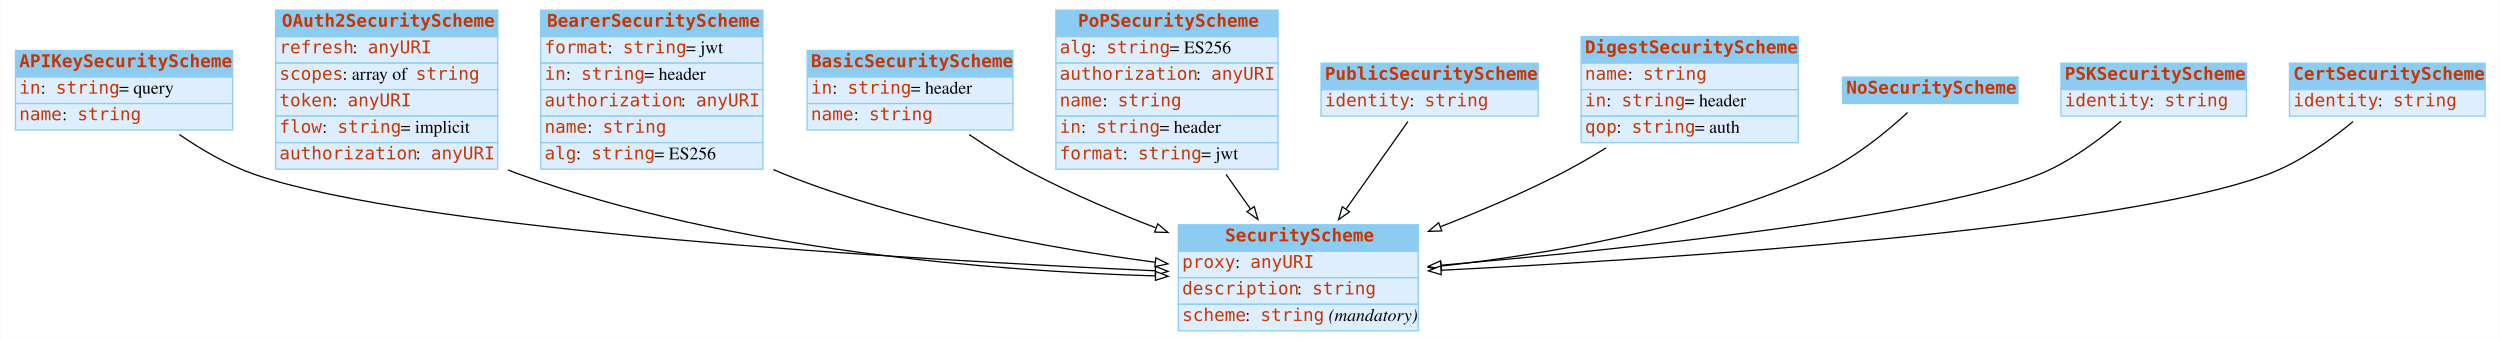
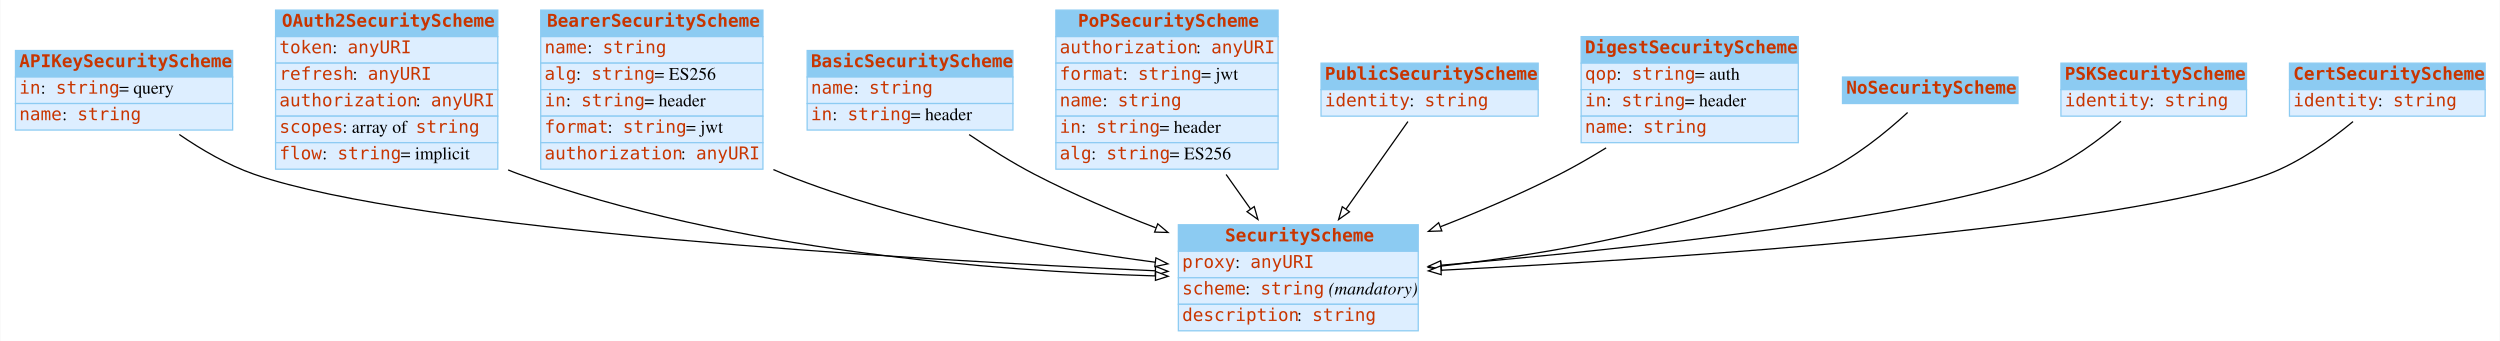
<svg xmlns="http://www.w3.org/2000/svg" width="1980pt" height="270pt" viewBox="0.00 0.00 1979.50 270.00">
  <g id="graph0" class="graph" transform="scale(1 1) rotate(0) translate(4 266)">
    <polygon fill="white" stroke="none" points="-4,4 -4,-266 1975.5,-266 1975.5,4 -4,4" />
    <g id="node1" class="node">
      <polygon fill="#8ccbf2" stroke="none" points="8,-205 8,-226 180,-226 180,-205 8,-205" />
      <polygon fill="none" stroke="#8ccbf2" points="8,-205 8,-226 180,-226 180,-205 8,-205" />
      <text text-anchor="start" x="11" y="-212.8" font-family="mono" font-weight="bold" font-size="14.00" fill="#c83500">APIKeySecurityScheme</text>
      <polygon fill="#ddeeff" stroke="none" points="8,-184 8,-205 180,-205 180,-184 8,-184" />
      <polygon fill="none" stroke="#8ccbf2" points="8,-184 8,-205 180,-205 180,-184 8,-184" />
      <text text-anchor="start" x="11" y="-191.8" font-family="mono" font-size="14.00" fill="#c83500">in</text>
      <text text-anchor="start" x="28" y="-191.8" font-family="Times,serif" font-size="14.00"> : </text>
      <text text-anchor="start" x="40" y="-191.8" font-family="mono" font-size="14.00" fill="#c83500">string</text>
      <text text-anchor="start" x="90" y="-191.8" font-family="Times,serif" font-size="14.00"> = query</text>
      <polygon fill="#ddeeff" stroke="none" points="8,-163 8,-184 180,-184 180,-163 8,-163" />
      <polygon fill="none" stroke="#8ccbf2" points="8,-163 8,-184 180,-184 180,-163 8,-163" />
      <text text-anchor="start" x="11" y="-170.8" font-family="mono" font-size="14.00" fill="#c83500">name</text>
      <text text-anchor="start" x="45" y="-170.8" font-family="Times,serif" font-size="14.00"> : </text>
      <text text-anchor="start" x="57" y="-170.8" font-family="mono" font-size="14.00" fill="#c83500">string</text>
    </g>
    <g id="node3" class="node">
      <polygon fill="#8ccbf2" stroke="none" points="929,-67 929,-88 1119,-88 1119,-67 929,-67" />
      <polygon fill="none" stroke="#8ccbf2" points="929,-67 929,-88 1119,-88 1119,-67 929,-67" />
      <text text-anchor="start" x="966" y="-74.8" font-family="mono" font-weight="bold" font-size="14.00" fill="#c83500">SecurityScheme</text>
      <polygon fill="#ddeeff" stroke="none" points="929,-46 929,-67 1119,-67 1119,-46 929,-46" />
      <polygon fill="none" stroke="#8ccbf2" points="929,-46 929,-67 1119,-67 1119,-46 929,-46" />
      <text text-anchor="start" x="932" y="-53.8" font-family="mono" font-size="14.00" fill="#c83500">proxy</text>
      <text text-anchor="start" x="974" y="-53.8" font-family="Times,serif" font-size="14.00"> : </text>
      <text text-anchor="start" x="986" y="-53.8" font-family="mono" font-size="14.00" fill="#c83500">anyURI</text>
      <polygon fill="#ddeeff" stroke="none" points="929,-25 929,-46 1119,-46 1119,-25 929,-25" />
      <polygon fill="none" stroke="#8ccbf2" points="929,-25 929,-46 1119,-46 1119,-25 929,-25" />
-       <text text-anchor="start" x="932" y="-32.8" font-family="mono" font-size="14.00" fill="#c83500">description</text>
-       <text text-anchor="start" x="1023" y="-32.8" font-family="Times,serif" font-size="14.00"> : </text>
-       <text text-anchor="start" x="1035" y="-32.8" font-family="mono" font-size="14.00" fill="#c83500">string</text>
+       <text text-anchor="start" x="932" y="-32.8" font-family="mono" font-size="14.00" fill="#c83500">scheme</text>
+       <text text-anchor="start" x="982" y="-32.8" font-family="Times,serif" font-size="14.00"> : </text>
+       <text text-anchor="start" x="994" y="-32.8" font-family="mono" font-size="14.00" fill="#c83500">string</text>
+       <text text-anchor="start" x="1044" y="-32.8" font-family="Times,serif" font-size="14.00"> </text>
+       <text text-anchor="start" x="1048" y="-32.8" font-family="Times,serif" font-style="italic" font-size="14.00">(mandatory)</text>
      <polygon fill="#ddeeff" stroke="none" points="929,-4 929,-25 1119,-25 1119,-4 929,-4" />
      <polygon fill="none" stroke="#8ccbf2" points="929,-4 929,-25 1119,-25 1119,-4 929,-4" />
-       <text text-anchor="start" x="932" y="-11.8" font-family="mono" font-size="14.00" fill="#c83500">scheme</text>
-       <text text-anchor="start" x="982" y="-11.8" font-family="Times,serif" font-size="14.00"> : </text>
-       <text text-anchor="start" x="994" y="-11.8" font-family="mono" font-size="14.00" fill="#c83500">string</text>
-       <text text-anchor="start" x="1044" y="-11.8" font-family="Times,serif" font-size="14.00"> </text>
-       <text text-anchor="start" x="1048" y="-11.8" font-family="Times,serif" font-style="italic" font-size="14.00">(mandatory)</text>
-     </g>
-     <g id="edge5" class="edge">
+       <text text-anchor="start" x="932" y="-11.8" font-family="mono" font-size="14.00" fill="#c83500">description</text>
+       <text text-anchor="start" x="1023" y="-11.8" font-family="Times,serif" font-size="14.00"> : </text>
+       <text text-anchor="start" x="1035" y="-11.8" font-family="mono" font-size="14.00" fill="#c83500">string</text>
+     </g>
+     <g id="edge1" class="edge">
      <path fill="none" stroke="black" d="M137.743,-159.48C155.219,-147.485 176.131,-135.236 197,-128 325.886,-83.313 715.665,-60.446 910.539,-51.547" />
      <polygon fill="white" stroke="black" points="910.978,-55.031 920.809,-51.083 910.661,-48.038 910.978,-55.031" />
    </g>
    <g id="node2" class="node">
      <polygon fill="#8ccbf2" stroke="none" points="214,-237 214,-258 390,-258 390,-237 214,-237" />
      <polygon fill="none" stroke="#8ccbf2" points="214,-237 214,-258 390,-258 390,-237 214,-237" />
      <text text-anchor="start" x="219" y="-244.8" font-family="mono" font-weight="bold" font-size="14.00" fill="#c83500">OAuth2SecurityScheme</text>
      <polygon fill="#ddeeff" stroke="none" points="214,-216 214,-237 390,-237 390,-216 214,-216" />
      <polygon fill="none" stroke="#8ccbf2" points="214,-216 214,-237 390,-237 390,-216 214,-216" />
-       <text text-anchor="start" x="217" y="-223.8" font-family="mono" font-size="14.00" fill="#c83500">refresh</text>
-       <text text-anchor="start" x="275" y="-223.8" font-family="Times,serif" font-size="14.00"> : </text>
-       <text text-anchor="start" x="287" y="-223.8" font-family="mono" font-size="14.00" fill="#c83500">anyURI</text>
+       <text text-anchor="start" x="217" y="-223.8" font-family="mono" font-size="14.00" fill="#c83500">token</text>
+       <text text-anchor="start" x="259" y="-223.8" font-family="Times,serif" font-size="14.00"> : </text>
+       <text text-anchor="start" x="271" y="-223.8" font-family="mono" font-size="14.00" fill="#c83500">anyURI</text>
      <polygon fill="#ddeeff" stroke="none" points="214,-195 214,-216 390,-216 390,-195 214,-195" />
      <polygon fill="none" stroke="#8ccbf2" points="214,-195 214,-216 390,-216 390,-195 214,-195" />
-       <text text-anchor="start" x="217" y="-202.8" font-family="mono" font-size="14.00" fill="#c83500">scopes</text>
-       <text text-anchor="start" x="267" y="-202.8" font-family="Times,serif" font-size="14.00"> : array of </text>
-       <text text-anchor="start" x="325" y="-202.8" font-family="mono" font-size="14.00" fill="#c83500">string</text>
+       <text text-anchor="start" x="217" y="-202.8" font-family="mono" font-size="14.00" fill="#c83500">refresh</text>
+       <text text-anchor="start" x="275" y="-202.8" font-family="Times,serif" font-size="14.00"> : </text>
+       <text text-anchor="start" x="287" y="-202.8" font-family="mono" font-size="14.00" fill="#c83500">anyURI</text>
      <polygon fill="#ddeeff" stroke="none" points="214,-174 214,-195 390,-195 390,-174 214,-174" />
      <polygon fill="none" stroke="#8ccbf2" points="214,-174 214,-195 390,-195 390,-174 214,-174" />
-       <text text-anchor="start" x="217" y="-181.8" font-family="mono" font-size="14.00" fill="#c83500">token</text>
-       <text text-anchor="start" x="259" y="-181.8" font-family="Times,serif" font-size="14.00"> : </text>
-       <text text-anchor="start" x="271" y="-181.8" font-family="mono" font-size="14.00" fill="#c83500">anyURI</text>
+       <text text-anchor="start" x="217" y="-181.8" font-family="mono" font-size="14.00" fill="#c83500">authorization</text>
+       <text text-anchor="start" x="325" y="-181.8" font-family="Times,serif" font-size="14.00"> : </text>
+       <text text-anchor="start" x="337" y="-181.8" font-family="mono" font-size="14.00" fill="#c83500">anyURI</text>
      <polygon fill="#ddeeff" stroke="none" points="214,-153 214,-174 390,-174 390,-153 214,-153" />
      <polygon fill="none" stroke="#8ccbf2" points="214,-153 214,-174 390,-174 390,-153 214,-153" />
-       <text text-anchor="start" x="217" y="-160.8" font-family="mono" font-size="14.00" fill="#c83500">flow</text>
-       <text text-anchor="start" x="251" y="-160.8" font-family="Times,serif" font-size="14.00"> : </text>
-       <text text-anchor="start" x="263" y="-160.8" font-family="mono" font-size="14.00" fill="#c83500">string</text>
-       <text text-anchor="start" x="313" y="-160.8" font-family="Times,serif" font-size="14.00"> = implicit</text>
+       <text text-anchor="start" x="217" y="-160.8" font-family="mono" font-size="14.00" fill="#c83500">scopes</text>
+       <text text-anchor="start" x="267" y="-160.8" font-family="Times,serif" font-size="14.00"> : array of </text>
+       <text text-anchor="start" x="325" y="-160.8" font-family="mono" font-size="14.00" fill="#c83500">string</text>
      <polygon fill="#ddeeff" stroke="none" points="214,-132 214,-153 390,-153 390,-132 214,-132" />
      <polygon fill="none" stroke="#8ccbf2" points="214,-132 214,-153 390,-153 390,-132 214,-132" />
-       <text text-anchor="start" x="217" y="-139.8" font-family="mono" font-size="14.00" fill="#c83500">authorization</text>
-       <text text-anchor="start" x="325" y="-139.8" font-family="Times,serif" font-size="14.00"> : </text>
-       <text text-anchor="start" x="337" y="-139.8" font-family="mono" font-size="14.00" fill="#c83500">anyURI</text>
-     </g>
-     <g id="edge2" class="edge">
+       <text text-anchor="start" x="217" y="-139.8" font-family="mono" font-size="14.00" fill="#c83500">flow</text>
+       <text text-anchor="start" x="251" y="-139.8" font-family="Times,serif" font-size="14.00"> : </text>
+       <text text-anchor="start" x="263" y="-139.8" font-family="mono" font-size="14.00" fill="#c83500">string</text>
+       <text text-anchor="start" x="313" y="-139.8" font-family="Times,serif" font-size="14.00"> = implicit</text>
+     </g>
+     <g id="edge4" class="edge">
      <path fill="none" stroke="black" d="M398.186,-131.437C401.122,-130.209 404.063,-129.058 407,-128 575.48,-67.292 784.461,-51.241 910.857,-47.468" />
      <polygon fill="white" stroke="black" points="911.043,-50.965 920.942,-47.188 910.848,-43.968 911.043,-50.965" />
    </g>
    <g id="node4" class="node">
      <polygon fill="#8ccbf2" stroke="none" points="424,-237 424,-258 600,-258 600,-237 424,-237" />
      <polygon fill="none" stroke="#8ccbf2" points="424,-237 424,-258 600,-258 600,-237 424,-237" />
      <text text-anchor="start" x="429" y="-244.8" font-family="mono" font-weight="bold" font-size="14.00" fill="#c83500">BearerSecurityScheme</text>
      <polygon fill="#ddeeff" stroke="none" points="424,-216 424,-237 600,-237 600,-216 424,-216" />
      <polygon fill="none" stroke="#8ccbf2" points="424,-216 424,-237 600,-237 600,-216 424,-216" />
-       <text text-anchor="start" x="427" y="-223.8" font-family="mono" font-size="14.00" fill="#c83500">format</text>
-       <text text-anchor="start" x="477" y="-223.8" font-family="Times,serif" font-size="14.00"> : </text>
-       <text text-anchor="start" x="489" y="-223.8" font-family="mono" font-size="14.00" fill="#c83500">string</text>
-       <text text-anchor="start" x="539" y="-223.8" font-family="Times,serif" font-size="14.00"> = jwt</text>
+       <text text-anchor="start" x="427" y="-223.8" font-family="mono" font-size="14.00" fill="#c83500">name</text>
+       <text text-anchor="start" x="461" y="-223.8" font-family="Times,serif" font-size="14.00"> : </text>
+       <text text-anchor="start" x="473" y="-223.8" font-family="mono" font-size="14.00" fill="#c83500">string</text>
      <polygon fill="#ddeeff" stroke="none" points="424,-195 424,-216 600,-216 600,-195 424,-195" />
      <polygon fill="none" stroke="#8ccbf2" points="424,-195 424,-216 600,-216 600,-195 424,-195" />
-       <text text-anchor="start" x="427" y="-202.8" font-family="mono" font-size="14.00" fill="#c83500">in</text>
-       <text text-anchor="start" x="444" y="-202.8" font-family="Times,serif" font-size="14.00"> : </text>
-       <text text-anchor="start" x="456" y="-202.8" font-family="mono" font-size="14.00" fill="#c83500">string</text>
-       <text text-anchor="start" x="506" y="-202.8" font-family="Times,serif" font-size="14.00"> = header</text>
+       <text text-anchor="start" x="427" y="-202.8" font-family="mono" font-size="14.00" fill="#c83500">alg</text>
+       <text text-anchor="start" x="452" y="-202.8" font-family="Times,serif" font-size="14.00"> : </text>
+       <text text-anchor="start" x="464" y="-202.8" font-family="mono" font-size="14.00" fill="#c83500">string</text>
+       <text text-anchor="start" x="514" y="-202.8" font-family="Times,serif" font-size="14.00"> = ES256</text>
      <polygon fill="#ddeeff" stroke="none" points="424,-174 424,-195 600,-195 600,-174 424,-174" />
      <polygon fill="none" stroke="#8ccbf2" points="424,-174 424,-195 600,-195 600,-174 424,-174" />
-       <text text-anchor="start" x="427" y="-181.8" font-family="mono" font-size="14.00" fill="#c83500">authorization</text>
-       <text text-anchor="start" x="535" y="-181.8" font-family="Times,serif" font-size="14.00"> : </text>
-       <text text-anchor="start" x="547" y="-181.8" font-family="mono" font-size="14.00" fill="#c83500">anyURI</text>
+       <text text-anchor="start" x="427" y="-181.8" font-family="mono" font-size="14.00" fill="#c83500">in</text>
+       <text text-anchor="start" x="444" y="-181.8" font-family="Times,serif" font-size="14.00"> : </text>
+       <text text-anchor="start" x="456" y="-181.8" font-family="mono" font-size="14.00" fill="#c83500">string</text>
+       <text text-anchor="start" x="506" y="-181.8" font-family="Times,serif" font-size="14.00"> = header</text>
      <polygon fill="#ddeeff" stroke="none" points="424,-153 424,-174 600,-174 600,-153 424,-153" />
      <polygon fill="none" stroke="#8ccbf2" points="424,-153 424,-174 600,-174 600,-153 424,-153" />
-       <text text-anchor="start" x="427" y="-160.8" font-family="mono" font-size="14.00" fill="#c83500">name</text>
-       <text text-anchor="start" x="461" y="-160.8" font-family="Times,serif" font-size="14.00"> : </text>
-       <text text-anchor="start" x="473" y="-160.8" font-family="mono" font-size="14.00" fill="#c83500">string</text>
+       <text text-anchor="start" x="427" y="-160.8" font-family="mono" font-size="14.00" fill="#c83500">format</text>
+       <text text-anchor="start" x="477" y="-160.8" font-family="Times,serif" font-size="14.00"> : </text>
+       <text text-anchor="start" x="489" y="-160.8" font-family="mono" font-size="14.00" fill="#c83500">string</text>
+       <text text-anchor="start" x="539" y="-160.8" font-family="Times,serif" font-size="14.00"> = jwt</text>
      <polygon fill="#ddeeff" stroke="none" points="424,-132 424,-153 600,-153 600,-132 424,-132" />
      <polygon fill="none" stroke="#8ccbf2" points="424,-132 424,-153 600,-153 600,-132 424,-132" />
-       <text text-anchor="start" x="427" y="-139.8" font-family="mono" font-size="14.00" fill="#c83500">alg</text>
-       <text text-anchor="start" x="452" y="-139.8" font-family="Times,serif" font-size="14.00"> : </text>
-       <text text-anchor="start" x="464" y="-139.8" font-family="mono" font-size="14.00" fill="#c83500">string</text>
-       <text text-anchor="start" x="514" y="-139.8" font-family="Times,serif" font-size="14.00"> = ES256</text>
-     </g>
-     <g id="edge1" class="edge">
+       <text text-anchor="start" x="427" y="-139.8" font-family="mono" font-size="14.00" fill="#c83500">authorization</text>
+       <text text-anchor="start" x="535" y="-139.8" font-family="Times,serif" font-size="14.00"> : </text>
+       <text text-anchor="start" x="547" y="-139.8" font-family="mono" font-size="14.00" fill="#c83500">anyURI</text>
+     </g>
+     <g id="edge5" class="edge">
      <path fill="none" stroke="black" d="M608.283,-131.694C611.19,-130.39 614.099,-129.155 617,-128 712.198,-90.108 827.234,-69.319 910.686,-58.324" />
      <polygon fill="white" stroke="black" points="911.233,-61.782 920.703,-57.031 910.337,-54.84 911.233,-61.782" />
    </g>
    <g id="node5" class="node">
      <polygon fill="#8ccbf2" stroke="none" points="635,-205 635,-226 798,-226 798,-205 635,-205" />
      <polygon fill="none" stroke="#8ccbf2" points="635,-205 635,-226 798,-226 798,-205 635,-205" />
      <text text-anchor="start" x="638" y="-212.8" font-family="mono" font-weight="bold" font-size="14.00" fill="#c83500">BasicSecurityScheme</text>
      <polygon fill="#ddeeff" stroke="none" points="635,-184 635,-205 798,-205 798,-184 635,-184" />
      <polygon fill="none" stroke="#8ccbf2" points="635,-184 635,-205 798,-205 798,-184 635,-184" />
-       <text text-anchor="start" x="638" y="-191.8" font-family="mono" font-size="14.00" fill="#c83500">in</text>
-       <text text-anchor="start" x="655" y="-191.8" font-family="Times,serif" font-size="14.00"> : </text>
-       <text text-anchor="start" x="667" y="-191.8" font-family="mono" font-size="14.00" fill="#c83500">string</text>
-       <text text-anchor="start" x="717" y="-191.8" font-family="Times,serif" font-size="14.00"> = header</text>
+       <text text-anchor="start" x="638" y="-191.8" font-family="mono" font-size="14.00" fill="#c83500">name</text>
+       <text text-anchor="start" x="672" y="-191.8" font-family="Times,serif" font-size="14.00"> : </text>
+       <text text-anchor="start" x="684" y="-191.8" font-family="mono" font-size="14.00" fill="#c83500">string</text>
      <polygon fill="#ddeeff" stroke="none" points="635,-163 635,-184 798,-184 798,-163 635,-163" />
      <polygon fill="none" stroke="#8ccbf2" points="635,-163 635,-184 798,-184 798,-163 635,-163" />
-       <text text-anchor="start" x="638" y="-170.8" font-family="mono" font-size="14.00" fill="#c83500">name</text>
-       <text text-anchor="start" x="672" y="-170.8" font-family="Times,serif" font-size="14.00"> : </text>
-       <text text-anchor="start" x="684" y="-170.8" font-family="mono" font-size="14.00" fill="#c83500">string</text>
+       <text text-anchor="start" x="638" y="-170.8" font-family="mono" font-size="14.00" fill="#c83500">in</text>
+       <text text-anchor="start" x="655" y="-170.8" font-family="Times,serif" font-size="14.00"> : </text>
+       <text text-anchor="start" x="667" y="-170.8" font-family="mono" font-size="14.00" fill="#c83500">string</text>
+       <text text-anchor="start" x="717" y="-170.8" font-family="Times,serif" font-size="14.00"> = header</text>
    </g>
    <g id="edge9" class="edge">
      <path fill="none" stroke="black" d="M763.301,-159.421C779.269,-148.583 797.492,-137.09 815,-128 845.282,-112.278 879.338,-97.824 911.03,-85.614" />
      <polygon fill="white" stroke="black" points="912.685,-88.729 920.783,-81.897 910.192,-82.188 912.685,-88.729" />
    </g>
    <g id="node6" class="node">
      <polygon fill="#8ccbf2" stroke="none" points="832,-237 832,-258 1008,-258 1008,-237 832,-237" />
      <polygon fill="none" stroke="#8ccbf2" points="832,-237 832,-258 1008,-258 1008,-237 832,-237" />
      <text text-anchor="start" x="849.5" y="-244.8" font-family="mono" font-weight="bold" font-size="14.00" fill="#c83500">PoPSecurityScheme</text>
      <polygon fill="#ddeeff" stroke="none" points="832,-216 832,-237 1008,-237 1008,-216 832,-216" />
      <polygon fill="none" stroke="#8ccbf2" points="832,-216 832,-237 1008,-237 1008,-216 832,-216" />
-       <text text-anchor="start" x="835" y="-223.8" font-family="mono" font-size="14.00" fill="#c83500">alg</text>
-       <text text-anchor="start" x="860" y="-223.8" font-family="Times,serif" font-size="14.00"> : </text>
-       <text text-anchor="start" x="872" y="-223.8" font-family="mono" font-size="14.00" fill="#c83500">string</text>
-       <text text-anchor="start" x="922" y="-223.8" font-family="Times,serif" font-size="14.00"> = ES256</text>
+       <text text-anchor="start" x="835" y="-223.8" font-family="mono" font-size="14.00" fill="#c83500">authorization</text>
+       <text text-anchor="start" x="943" y="-223.8" font-family="Times,serif" font-size="14.00"> : </text>
+       <text text-anchor="start" x="955" y="-223.8" font-family="mono" font-size="14.00" fill="#c83500">anyURI</text>
      <polygon fill="#ddeeff" stroke="none" points="832,-195 832,-216 1008,-216 1008,-195 832,-195" />
      <polygon fill="none" stroke="#8ccbf2" points="832,-195 832,-216 1008,-216 1008,-195 832,-195" />
-       <text text-anchor="start" x="835" y="-202.8" font-family="mono" font-size="14.00" fill="#c83500">authorization</text>
-       <text text-anchor="start" x="943" y="-202.8" font-family="Times,serif" font-size="14.00"> : </text>
-       <text text-anchor="start" x="955" y="-202.8" font-family="mono" font-size="14.00" fill="#c83500">anyURI</text>
+       <text text-anchor="start" x="835" y="-202.8" font-family="mono" font-size="14.00" fill="#c83500">format</text>
+       <text text-anchor="start" x="885" y="-202.8" font-family="Times,serif" font-size="14.00"> : </text>
+       <text text-anchor="start" x="897" y="-202.8" font-family="mono" font-size="14.00" fill="#c83500">string</text>
+       <text text-anchor="start" x="947" y="-202.8" font-family="Times,serif" font-size="14.00"> = jwt</text>
      <polygon fill="#ddeeff" stroke="none" points="832,-174 832,-195 1008,-195 1008,-174 832,-174" />
      <polygon fill="none" stroke="#8ccbf2" points="832,-174 832,-195 1008,-195 1008,-174 832,-174" />
      <text text-anchor="start" x="835" y="-181.8" font-family="mono" font-size="14.00" fill="#c83500">name</text>
      <text text-anchor="start" x="869" y="-181.8" font-family="Times,serif" font-size="14.00"> : </text>
      <text text-anchor="start" x="881" y="-181.8" font-family="mono" font-size="14.00" fill="#c83500">string</text>
      <polygon fill="#ddeeff" stroke="none" points="832,-153 832,-174 1008,-174 1008,-153 832,-153" />
      <polygon fill="none" stroke="#8ccbf2" points="832,-153 832,-174 1008,-174 1008,-153 832,-153" />
      <text text-anchor="start" x="835" y="-160.8" font-family="mono" font-size="14.00" fill="#c83500">in</text>
      <text text-anchor="start" x="852" y="-160.8" font-family="Times,serif" font-size="14.00"> : </text>
      <text text-anchor="start" x="864" y="-160.8" font-family="mono" font-size="14.00" fill="#c83500">string</text>
      <text text-anchor="start" x="914" y="-160.8" font-family="Times,serif" font-size="14.00"> = header</text>
      <polygon fill="#ddeeff" stroke="none" points="832,-132 832,-153 1008,-153 1008,-132 832,-132" />
      <polygon fill="none" stroke="#8ccbf2" points="832,-132 832,-153 1008,-153 1008,-132 832,-132" />
-       <text text-anchor="start" x="835" y="-139.8" font-family="mono" font-size="14.00" fill="#c83500">format</text>
-       <text text-anchor="start" x="885" y="-139.8" font-family="Times,serif" font-size="14.00"> : </text>
-       <text text-anchor="start" x="897" y="-139.8" font-family="mono" font-size="14.00" fill="#c83500">string</text>
-       <text text-anchor="start" x="947" y="-139.8" font-family="Times,serif" font-size="14.00"> = jwt</text>
-     </g>
-     <g id="edge3" class="edge">
+       <text text-anchor="start" x="835" y="-139.8" font-family="mono" font-size="14.00" fill="#c83500">alg</text>
+       <text text-anchor="start" x="860" y="-139.8" font-family="Times,serif" font-size="14.00"> : </text>
+       <text text-anchor="start" x="872" y="-139.8" font-family="mono" font-size="14.00" fill="#c83500">string</text>
+       <text text-anchor="start" x="922" y="-139.8" font-family="Times,serif" font-size="14.00"> = ES256</text>
+     </g>
+     <g id="edge2" class="edge">
      <path fill="none" stroke="black" d="M966.828,-127.811C973.283,-118.686 979.846,-109.41 986.113,-100.552" />
      <polygon fill="white" stroke="black" points="989.099,-102.391 992.018,-92.206 983.385,-98.348 989.099,-102.391" />
    </g>
    <g id="node7" class="node">
      <polygon fill="#8ccbf2" stroke="none" points="1042,-195 1042,-216 1214,-216 1214,-195 1042,-195" />
      <polygon fill="none" stroke="#8ccbf2" points="1042,-195 1042,-216 1214,-216 1214,-195 1042,-195" />
      <text text-anchor="start" x="1045" y="-202.8" font-family="mono" font-weight="bold" font-size="14.00" fill="#c83500">PublicSecurityScheme</text>
      <polygon fill="#ddeeff" stroke="none" points="1042,-174 1042,-195 1214,-195 1214,-174 1042,-174" />
      <polygon fill="none" stroke="#8ccbf2" points="1042,-174 1042,-195 1214,-195 1214,-174 1042,-174" />
      <text text-anchor="start" x="1045" y="-181.8" font-family="mono" font-size="14.00" fill="#c83500">identity</text>
      <text text-anchor="start" x="1112" y="-181.8" font-family="Times,serif" font-size="14.00"> : </text>
      <text text-anchor="start" x="1124" y="-181.8" font-family="mono" font-size="14.00" fill="#c83500">string</text>
    </g>
    <g id="edge10" class="edge">
      <path fill="none" stroke="black" d="M1110.83,-169.726C1097.51,-150.906 1078.56,-124.116 1061.76,-100.366" />
      <polygon fill="white" stroke="black" points="1064.55,-98.252 1055.91,-92.11 1058.83,-102.295 1064.55,-98.252" />
    </g>
    <g id="node8" class="node">
      <polygon fill="#8ccbf2" stroke="none" points="1248,-216 1248,-237 1420,-237 1420,-216 1248,-216" />
      <polygon fill="none" stroke="#8ccbf2" points="1248,-216 1248,-237 1420,-237 1420,-216 1248,-216" />
      <text text-anchor="start" x="1251" y="-223.8" font-family="mono" font-weight="bold" font-size="14.00" fill="#c83500">DigestSecurityScheme</text>
      <polygon fill="#ddeeff" stroke="none" points="1248,-195 1248,-216 1420,-216 1420,-195 1248,-195" />
      <polygon fill="none" stroke="#8ccbf2" points="1248,-195 1248,-216 1420,-216 1420,-195 1248,-195" />
-       <text text-anchor="start" x="1251" y="-202.8" font-family="mono" font-size="14.00" fill="#c83500">name</text>
-       <text text-anchor="start" x="1285" y="-202.8" font-family="Times,serif" font-size="14.00"> : </text>
-       <text text-anchor="start" x="1297" y="-202.8" font-family="mono" font-size="14.00" fill="#c83500">string</text>
+       <text text-anchor="start" x="1251" y="-202.8" font-family="mono" font-size="14.00" fill="#c83500">qop</text>
+       <text text-anchor="start" x="1276" y="-202.8" font-family="Times,serif" font-size="14.00"> : </text>
+       <text text-anchor="start" x="1288" y="-202.8" font-family="mono" font-size="14.00" fill="#c83500">string</text>
+       <text text-anchor="start" x="1338" y="-202.8" font-family="Times,serif" font-size="14.00"> = auth</text>
      <polygon fill="#ddeeff" stroke="none" points="1248,-174 1248,-195 1420,-195 1420,-174 1248,-174" />
      <polygon fill="none" stroke="#8ccbf2" points="1248,-174 1248,-195 1420,-195 1420,-174 1248,-174" />
      <text text-anchor="start" x="1251" y="-181.8" font-family="mono" font-size="14.00" fill="#c83500">in</text>
      <text text-anchor="start" x="1268" y="-181.8" font-family="Times,serif" font-size="14.00"> : </text>
      <text text-anchor="start" x="1280" y="-181.8" font-family="mono" font-size="14.00" fill="#c83500">string</text>
      <text text-anchor="start" x="1330" y="-181.8" font-family="Times,serif" font-size="14.00"> = header</text>
      <polygon fill="#ddeeff" stroke="none" points="1248,-153 1248,-174 1420,-174 1420,-153 1248,-153" />
      <polygon fill="none" stroke="#8ccbf2" points="1248,-153 1248,-174 1420,-174 1420,-153 1248,-153" />
-       <text text-anchor="start" x="1251" y="-160.8" font-family="mono" font-size="14.00" fill="#c83500">qop</text>
-       <text text-anchor="start" x="1276" y="-160.8" font-family="Times,serif" font-size="14.00"> : </text>
-       <text text-anchor="start" x="1288" y="-160.8" font-family="mono" font-size="14.00" fill="#c83500">string</text>
-       <text text-anchor="start" x="1338" y="-160.8" font-family="Times,serif" font-size="14.00"> = auth</text>
-     </g>
-     <g id="edge8" class="edge">
+       <text text-anchor="start" x="1251" y="-160.8" font-family="mono" font-size="14.00" fill="#c83500">name</text>
+       <text text-anchor="start" x="1285" y="-160.8" font-family="Times,serif" font-size="14.00"> : </text>
+       <text text-anchor="start" x="1297" y="-160.8" font-family="mono" font-size="14.00" fill="#c83500">string</text>
+     </g>
+     <g id="edge3" class="edge">
      <path fill="none" stroke="black" d="M1267.81,-148.902C1255.8,-141.497 1243.2,-134.221 1231,-128 1201.17,-112.792 1167.77,-98.587 1136.66,-86.453" />
      <polygon fill="white" stroke="black" points="1137.68,-83.093 1127.09,-82.755 1135.16,-89.623 1137.68,-83.093" />
    </g>
    <g id="node9" class="node">
      <polygon fill="#8ccbf2" stroke="none" points="1455,-184 1455,-205 1594,-205 1594,-184 1455,-184" />
      <polygon fill="none" stroke="#8ccbf2" points="1455,-184 1455,-205 1594,-205 1594,-184 1455,-184" />
      <text text-anchor="start" x="1458" y="-191.8" font-family="mono" font-weight="bold" font-size="14.00" fill="#c83500">NoSecurityScheme</text>
    </g>
-     <g id="edge6" class="edge">
+     <g id="edge7" class="edge">
      <path fill="none" stroke="black" d="M1506.58,-176.899C1490.05,-161.678 1463.82,-140.018 1437,-128 1341.11,-85.027 1222.63,-64.773 1137.19,-55.275" />
      <polygon fill="white" stroke="black" points="1137.52,-51.79 1127.21,-54.196 1136.77,-58.75 1137.52,-51.79" />
    </g>
    <g id="node10" class="node">
      <polygon fill="#8ccbf2" stroke="none" points="1628,-195 1628,-216 1775,-216 1775,-195 1628,-195" />
      <polygon fill="none" stroke="#8ccbf2" points="1628,-195 1628,-216 1775,-216 1775,-195 1628,-195" />
      <text text-anchor="start" x="1631" y="-202.8" font-family="mono" font-weight="bold" font-size="14.00" fill="#c83500">PSKSecurityScheme</text>
      <polygon fill="#ddeeff" stroke="none" points="1628,-174 1628,-195 1775,-195 1775,-174 1628,-174" />
      <polygon fill="none" stroke="#8ccbf2" points="1628,-174 1628,-195 1775,-195 1775,-174 1628,-174" />
      <text text-anchor="start" x="1631" y="-181.8" font-family="mono" font-size="14.00" fill="#c83500">identity</text>
      <text text-anchor="start" x="1698" y="-181.8" font-family="Times,serif" font-size="14.00"> : </text>
      <text text-anchor="start" x="1710" y="-181.8" font-family="mono" font-size="14.00" fill="#c83500">string</text>
    </g>
-     <g id="edge4" class="edge">
+     <g id="edge6" class="edge">
      <path fill="none" stroke="black" d="M1675.56,-169.961C1658.59,-155.376 1635.06,-137.749 1611,-128 1527.43,-94.142 1283.08,-68.674 1137.32,-55.98" />
      <polygon fill="white" stroke="black" points="1137.27,-52.462 1127,-55.089 1136.66,-59.437 1137.27,-52.462" />
    </g>
    <g id="node11" class="node">
      <polygon fill="#8ccbf2" stroke="none" points="1809,-195 1809,-216 1964,-216 1964,-195 1809,-195" />
      <polygon fill="none" stroke="#8ccbf2" points="1809,-195 1809,-216 1964,-216 1964,-195 1809,-195" />
      <text text-anchor="start" x="1812" y="-202.8" font-family="mono" font-weight="bold" font-size="14.00" fill="#c83500">CertSecurityScheme</text>
      <polygon fill="#ddeeff" stroke="none" points="1809,-174 1809,-195 1964,-195 1964,-174 1809,-174" />
      <polygon fill="none" stroke="#8ccbf2" points="1809,-174 1809,-195 1964,-195 1964,-174 1809,-174" />
      <text text-anchor="start" x="1812" y="-181.8" font-family="mono" font-size="14.00" fill="#c83500">identity</text>
      <text text-anchor="start" x="1879" y="-181.8" font-family="Times,serif" font-size="14.00"> : </text>
      <text text-anchor="start" x="1891" y="-181.8" font-family="mono" font-size="14.00" fill="#c83500">string</text>
    </g>
-     <g id="edge7" class="edge">
+     <g id="edge8" class="edge">
      <path fill="none" stroke="black" d="M1859.35,-169.708C1841.6,-155.022 1817.02,-137.378 1792,-128 1674.95,-84.126 1320.93,-61.191 1137.27,-51.97" />
      <polygon fill="white" stroke="black" points="1137.2,-48.462 1127.04,-51.462 1136.85,-55.453 1137.2,-48.462" />
    </g>
  </g>
</svg>
